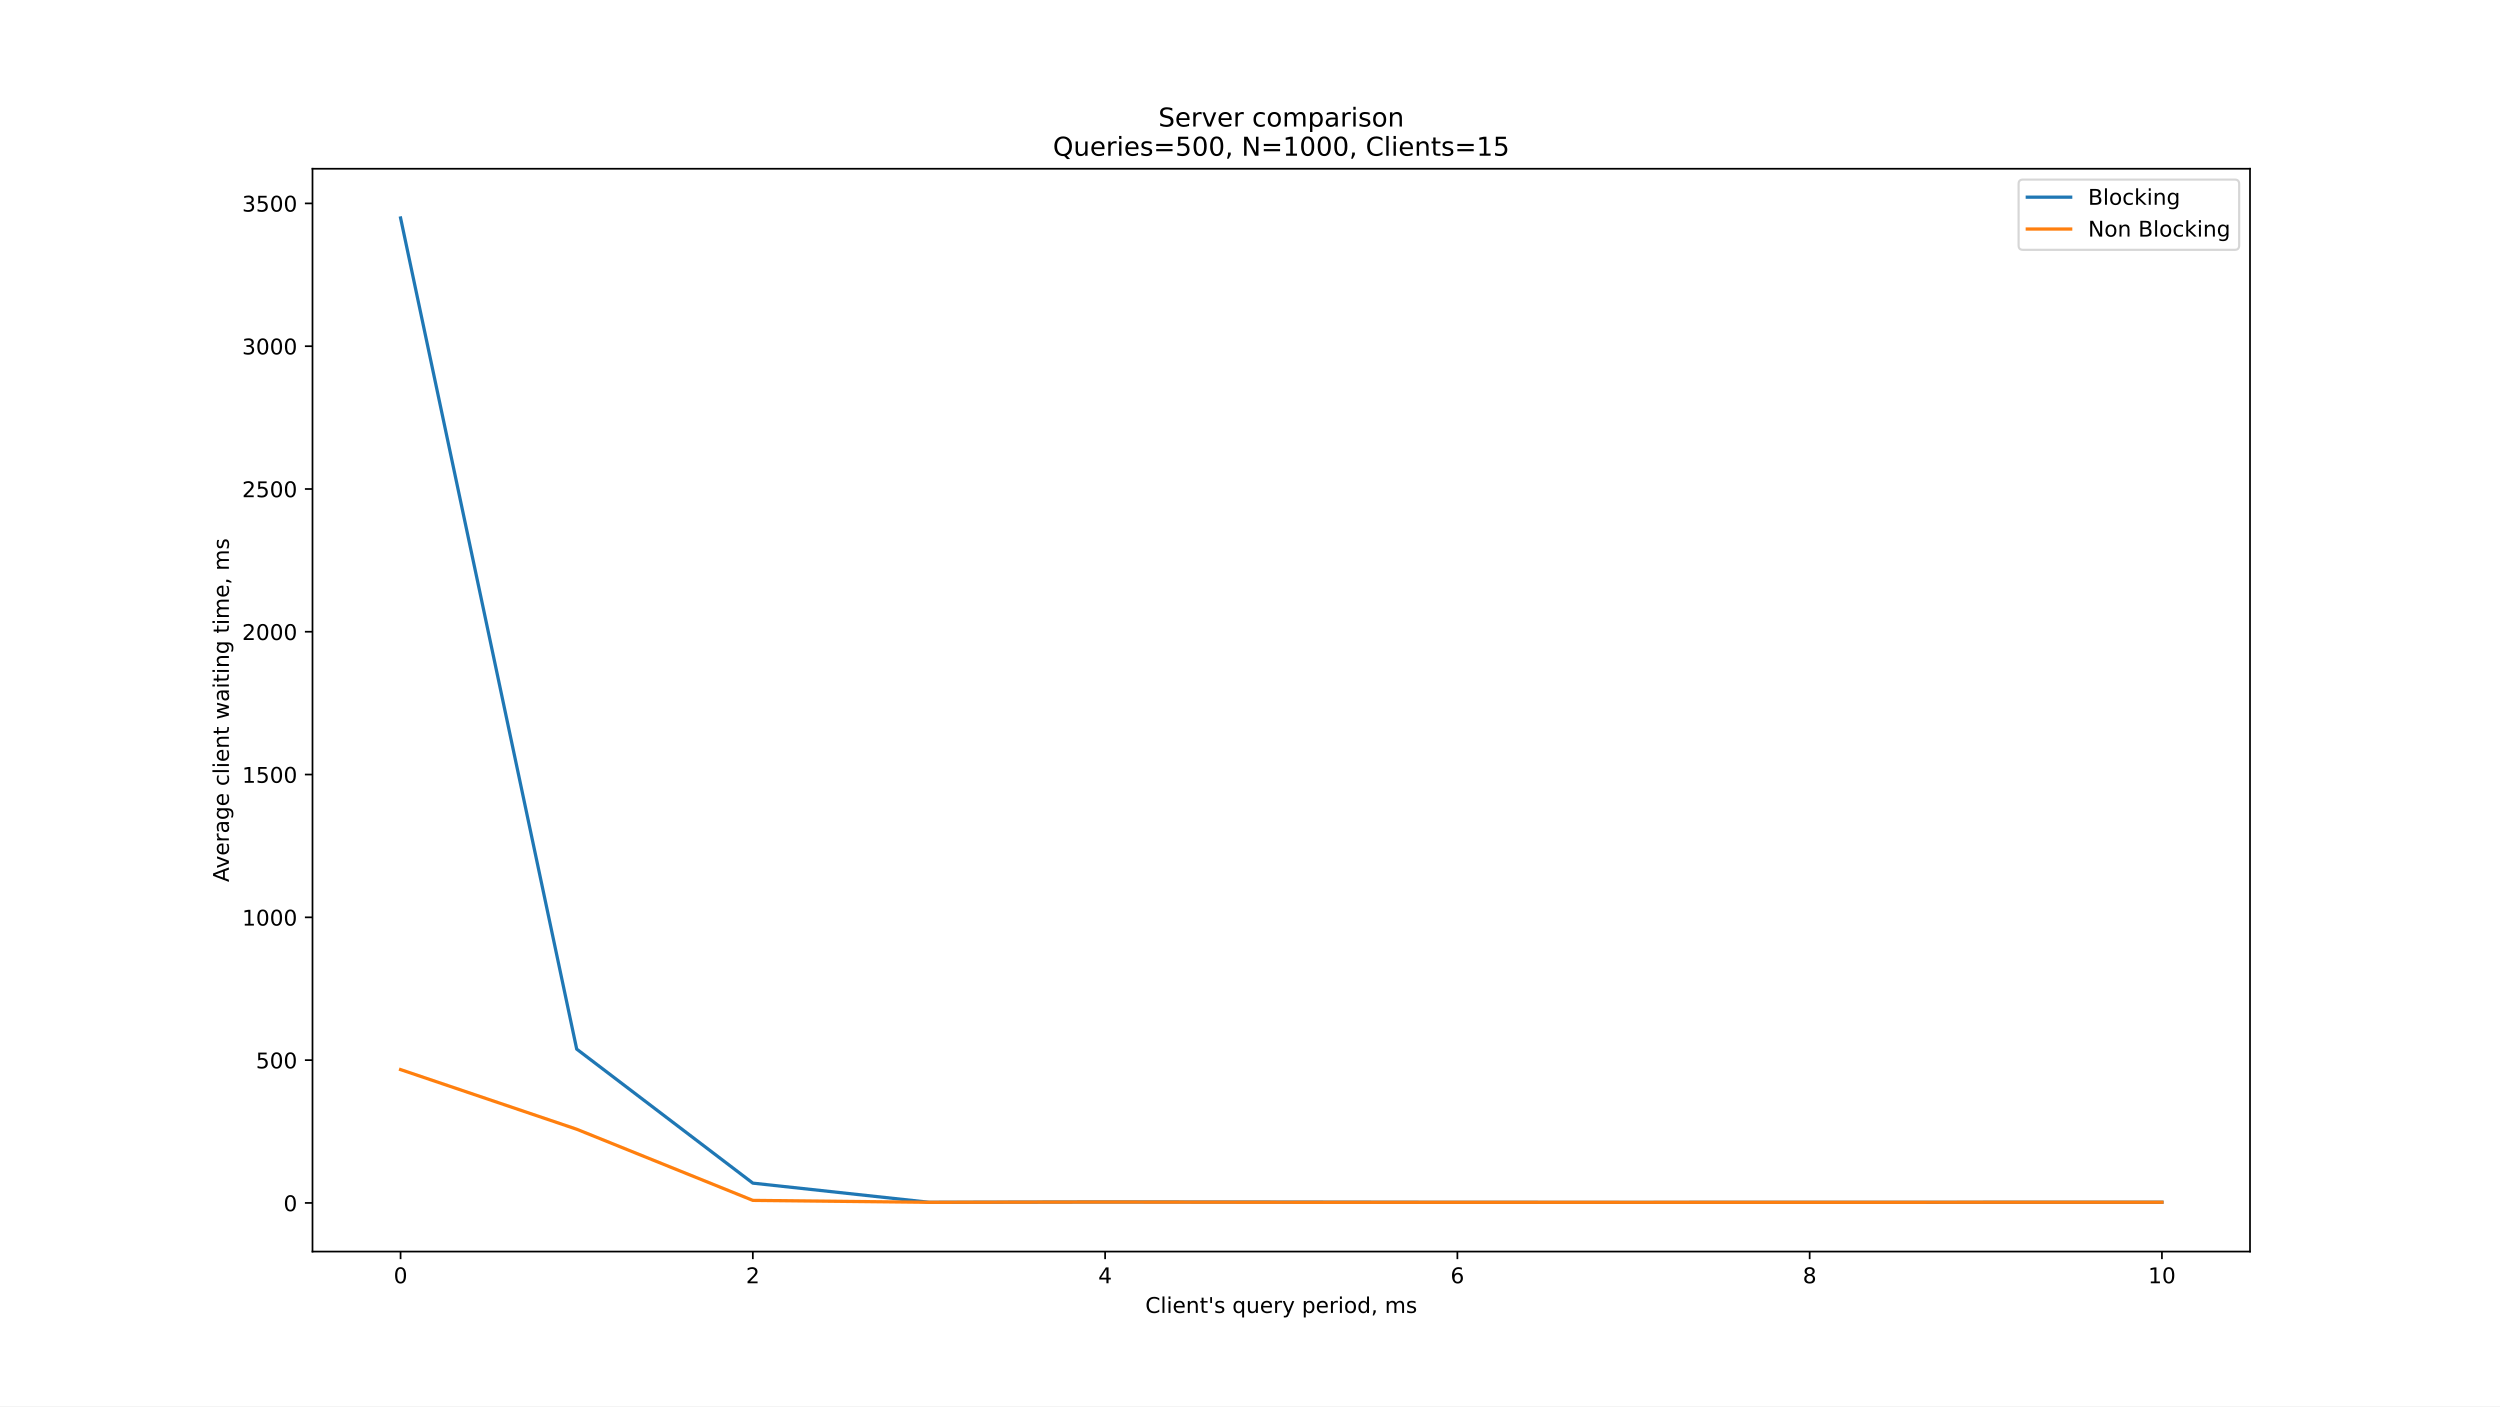
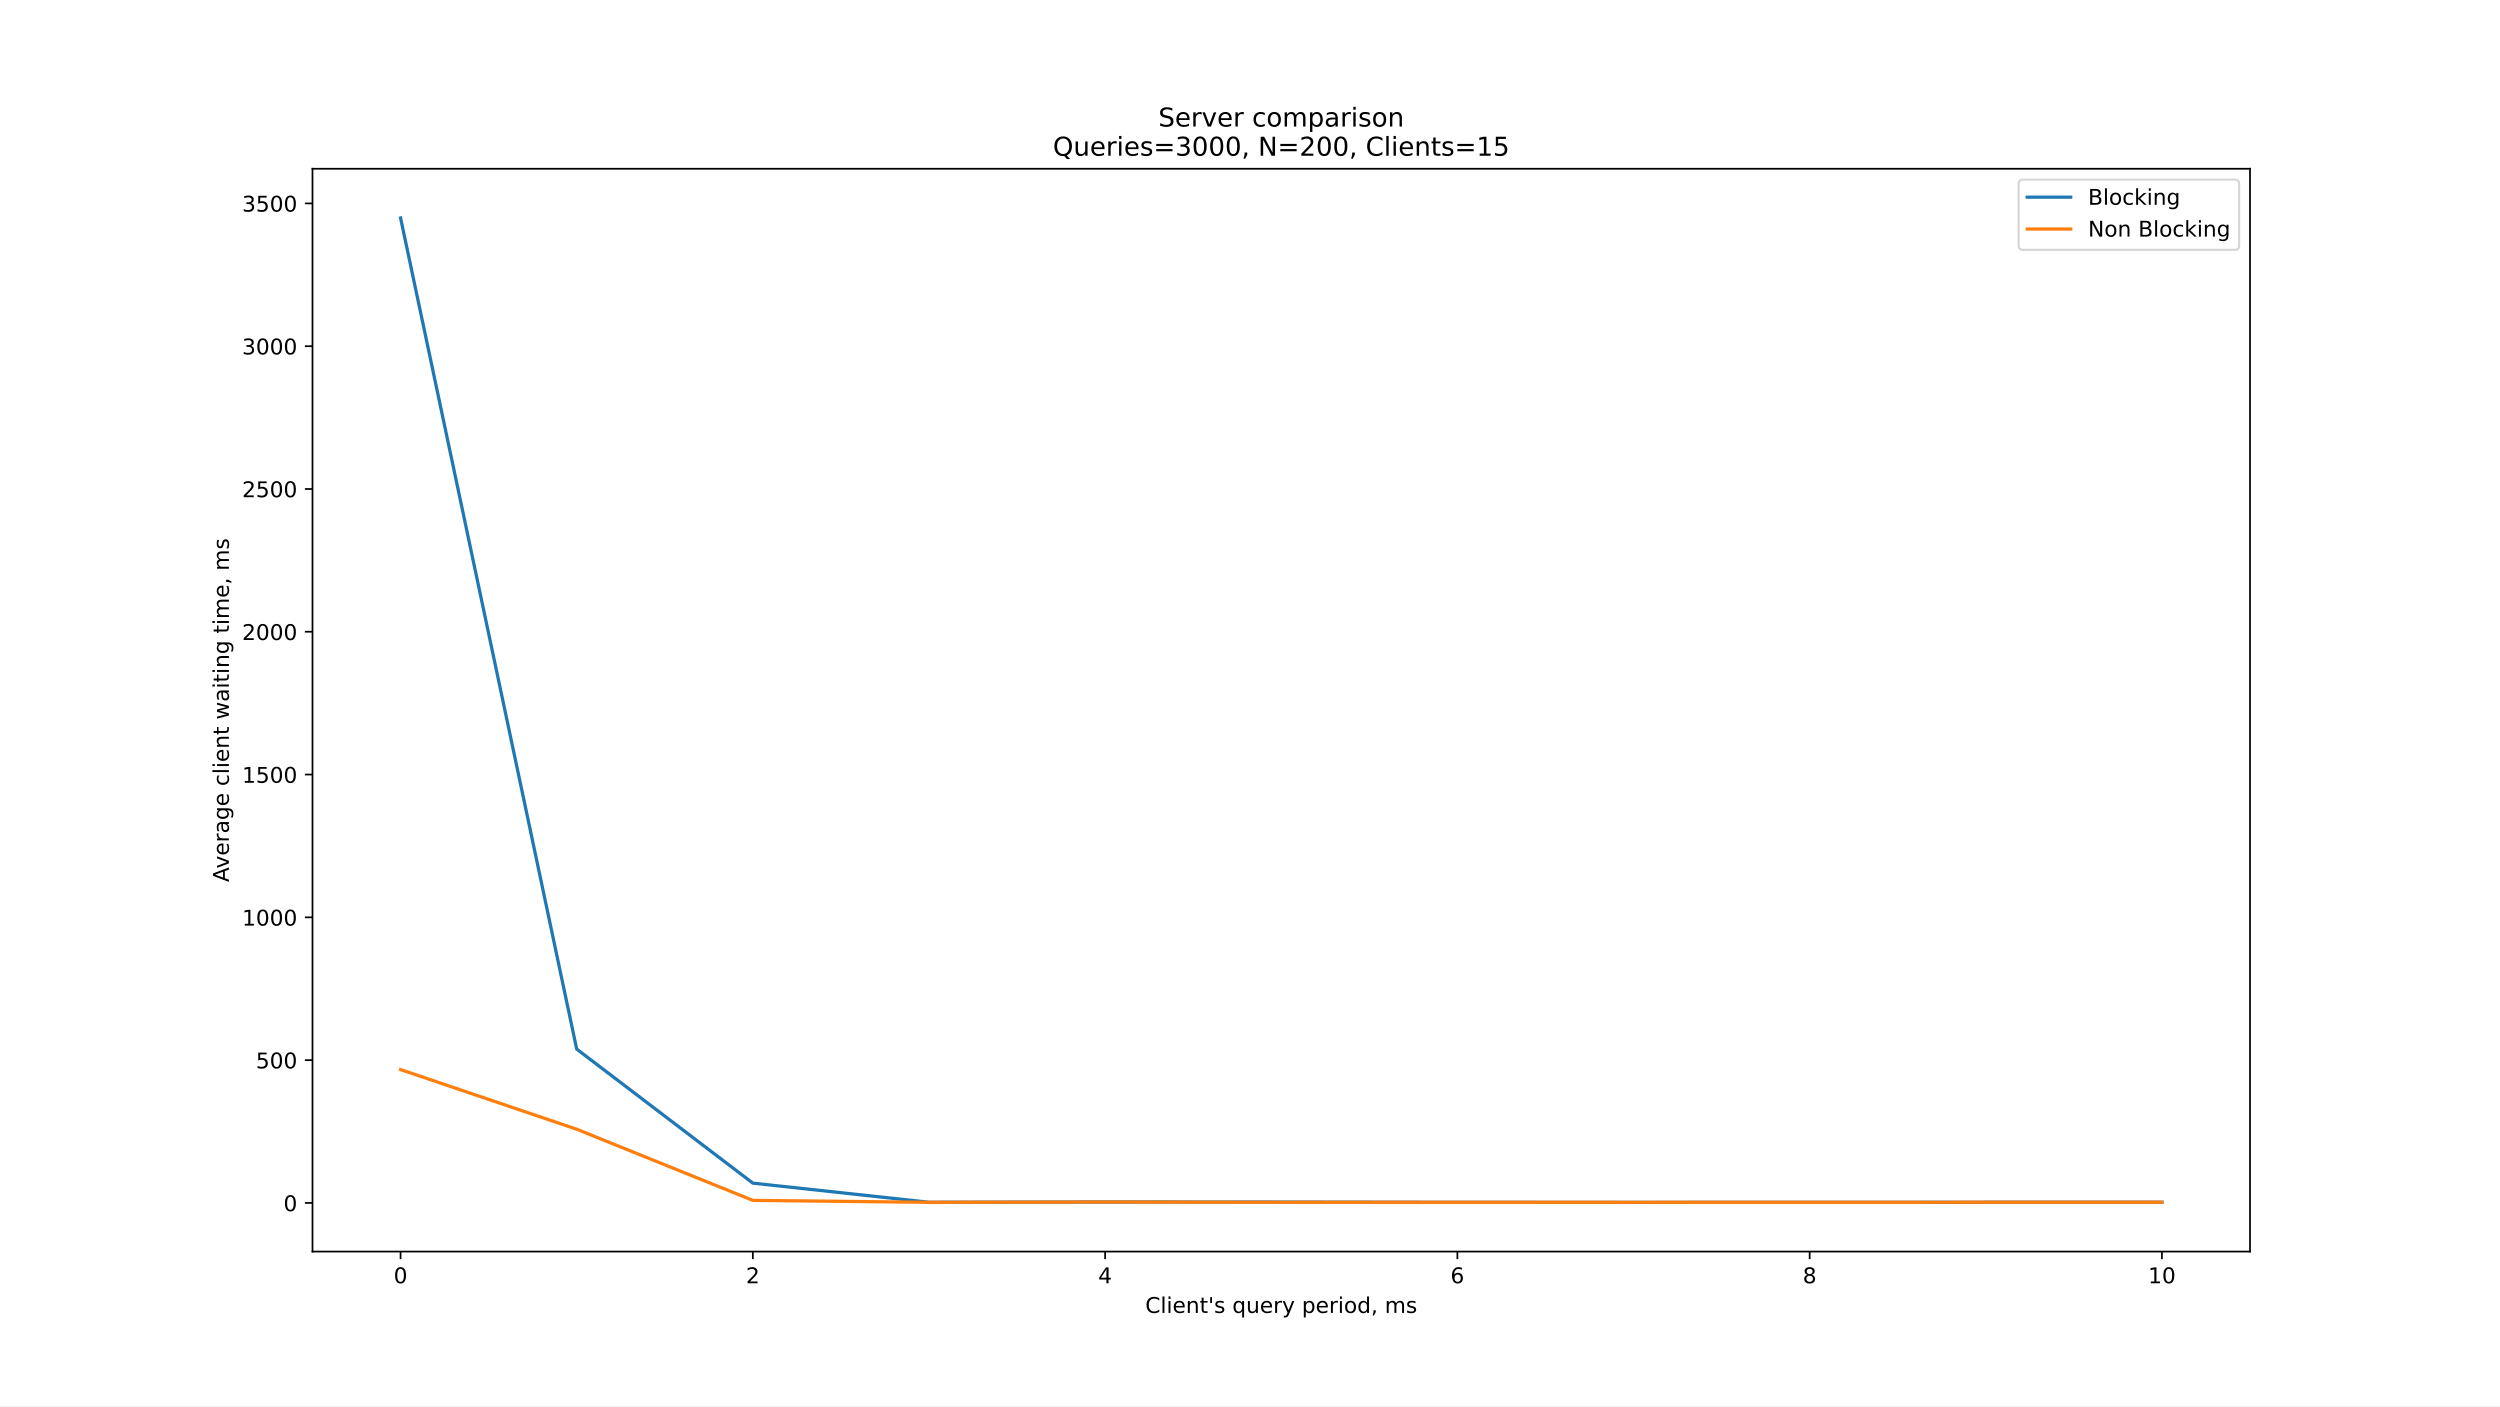
<svg xmlns="http://www.w3.org/2000/svg" xmlns:xlink="http://www.w3.org/1999/xlink" height="648pt" version="1.1" viewBox="0 0 1152 648" width="1152pt">
  <defs>
    <style type="text/css">*{stroke-linecap:butt;stroke-linejoin:round;}</style>
  </defs>
  <g id="figure_1">
    <g id="patch_1">
      <path d="M 0 648  L 1152 648  L 1152 0  L 0 0  z " style="fill:#ffffff;" />
    </g>
    <g id="axes_1">
      <g id="patch_2">
        <path d="M 144 576.72  L 1036.8 576.72  L 1036.8 77.76  L 144 77.76  z " style="fill:#ffffff;" />
      </g>
      <g id="matplotlib.axis_1">
        <g id="xtick_1">
          <g id="line2d_1">
            <defs>
-               <path d="M 0 0  L 0 3.5  " id="m797d126e51" style="stroke:#000000;stroke-width:0.8;" />
+               <path d="M 0 0  L 0 3.5  " id="m2fd491ddd5" style="stroke:#000000;stroke-width:0.8;" />
            </defs>
            <g>
-               <use style="stroke:#000000;stroke-width:0.8;" x="184.582" xlink:href="#m797d126e51" y="576.72" />
+               <use style="stroke:#000000;stroke-width:0.8;" x="184.582" xlink:href="#m2fd491ddd5" y="576.72" />
            </g>
          </g>
          <g id="text_1">
            <g transform="translate(181.4006 591.3184)scale(0.1 -0.1)">
              <defs>
                <path d="M 2034 4250  Q 1547 4250 1301 3770  Q 1056 3291 1056 2328  Q 1056 1369 1301 889  Q 1547 409 2034 409  Q 2525 409 2770 889  Q 3016 1369 3016 2328  Q 3016 3291 2770 3770  Q 2525 4250 2034 4250  z M 2034 4750  Q 2819 4750 3233 4129  Q 3647 3509 3647 2328  Q 3647 1150 3233 529  Q 2819 -91 2034 -91  Q 1250 -91 836 529  Q 422 1150 422 2328  Q 422 3509 836 4129  Q 1250 4750 2034 4750  z " id="DejaVuSans-30" transform="scale(0.015625)" />
              </defs>
              <use xlink:href="#DejaVuSans-30" />
            </g>
          </g>
        </g>
        <g id="xtick_2">
          <g id="line2d_2">
            <g>
-               <use style="stroke:#000000;stroke-width:0.8;" x="346.909" xlink:href="#m797d126e51" y="576.72" />
+               <use style="stroke:#000000;stroke-width:0.8;" x="346.909" xlink:href="#m2fd491ddd5" y="576.72" />
            </g>
          </g>
          <g id="text_2">
            <g transform="translate(343.7278 591.3184)scale(0.1 -0.1)">
              <defs>
                <path d="M 1228 531  L 3431 531  L 3431 0  L 469 0  L 469 531  Q 828 903 1448 1529  Q 2069 2156 2228 2338  Q 2531 2678 2651 2914  Q 2772 3150 2772 3378  Q 2772 3750 2511 3984  Q 2250 4219 1831 4219  Q 1534 4219 1204 4116  Q 875 4013 500 3803  L 500 4441  Q 881 4594 1212 4672  Q 1544 4750 1819 4750  Q 2544 4750 2975 4387  Q 3406 4025 3406 3419  Q 3406 3131 3298 2873  Q 3191 2616 2906 2266  Q 2828 2175 2409 1742  Q 1991 1309 1228 531  z " id="DejaVuSans-32" transform="scale(0.015625)" />
              </defs>
              <use xlink:href="#DejaVuSans-32" />
            </g>
          </g>
        </g>
        <g id="xtick_3">
          <g id="line2d_3">
            <g>
-               <use style="stroke:#000000;stroke-width:0.8;" x="509.236" xlink:href="#m797d126e51" y="576.72" />
+               <use style="stroke:#000000;stroke-width:0.8;" x="509.236" xlink:href="#m2fd491ddd5" y="576.72" />
            </g>
          </g>
          <g id="text_3">
            <g transform="translate(506.0551 591.3184)scale(0.1 -0.1)">
              <defs>
                <path d="M 2419 4116  L 825 1625  L 2419 1625  L 2419 4116  z M 2253 4666  L 3047 4666  L 3047 1625  L 3713 1625  L 3713 1100  L 3047 1100  L 3047 0  L 2419 0  L 2419 1100  L 313 1100  L 313 1709  L 2253 4666  z " id="DejaVuSans-34" transform="scale(0.015625)" />
              </defs>
              <use xlink:href="#DejaVuSans-34" />
            </g>
          </g>
        </g>
        <g id="xtick_4">
          <g id="line2d_4">
            <g>
-               <use style="stroke:#000000;stroke-width:0.8;" x="671.564" xlink:href="#m797d126e51" y="576.72" />
+               <use style="stroke:#000000;stroke-width:0.8;" x="671.564" xlink:href="#m2fd491ddd5" y="576.72" />
            </g>
          </g>
          <g id="text_4">
            <g transform="translate(668.3824 591.3184)scale(0.1 -0.1)">
              <defs>
                <path d="M 2113 2584  Q 1688 2584 1439 2293  Q 1191 2003 1191 1497  Q 1191 994 1439 701  Q 1688 409 2113 409  Q 2538 409 2786 701  Q 3034 994 3034 1497  Q 3034 2003 2786 2293  Q 2538 2584 2113 2584  z M 3366 4563  L 3366 3988  Q 3128 4100 2886 4159  Q 2644 4219 2406 4219  Q 1781 4219 1451 3797  Q 1122 3375 1075 2522  Q 1259 2794 1537 2939  Q 1816 3084 2150 3084  Q 2853 3084 3261 2657  Q 3669 2231 3669 1497  Q 3669 778 3244 343  Q 2819 -91 2113 -91  Q 1303 -91 875 529  Q 447 1150 447 2328  Q 447 3434 972 4092  Q 1497 4750 2381 4750  Q 2619 4750 2861 4703  Q 3103 4656 3366 4563  z " id="DejaVuSans-36" transform="scale(0.015625)" />
              </defs>
              <use xlink:href="#DejaVuSans-36" />
            </g>
          </g>
        </g>
        <g id="xtick_5">
          <g id="line2d_5">
            <g>
-               <use style="stroke:#000000;stroke-width:0.8;" x="833.891" xlink:href="#m797d126e51" y="576.72" />
+               <use style="stroke:#000000;stroke-width:0.8;" x="833.891" xlink:href="#m2fd491ddd5" y="576.72" />
            </g>
          </g>
          <g id="text_5">
            <g transform="translate(830.7097 591.3184)scale(0.1 -0.1)">
              <defs>
                <path d="M 2034 2216  Q 1584 2216 1326 1975  Q 1069 1734 1069 1313  Q 1069 891 1326 650  Q 1584 409 2034 409  Q 2484 409 2743 651  Q 3003 894 3003 1313  Q 3003 1734 2745 1975  Q 2488 2216 2034 2216  z M 1403 2484  Q 997 2584 770 2862  Q 544 3141 544 3541  Q 544 4100 942 4425  Q 1341 4750 2034 4750  Q 2731 4750 3128 4425  Q 3525 4100 3525 3541  Q 3525 3141 3298 2862  Q 3072 2584 2669 2484  Q 3125 2378 3379 2068  Q 3634 1759 3634 1313  Q 3634 634 3220 271  Q 2806 -91 2034 -91  Q 1263 -91 848 271  Q 434 634 434 1313  Q 434 1759 690 2068  Q 947 2378 1403 2484  z M 1172 3481  Q 1172 3119 1398 2916  Q 1625 2713 2034 2713  Q 2441 2713 2670 2916  Q 2900 3119 2900 3481  Q 2900 3844 2670 4047  Q 2441 4250 2034 4250  Q 1625 4250 1398 4047  Q 1172 3844 1172 3481  z " id="DejaVuSans-38" transform="scale(0.015625)" />
              </defs>
              <use xlink:href="#DejaVuSans-38" />
            </g>
          </g>
        </g>
        <g id="xtick_6">
          <g id="line2d_6">
            <g>
-               <use style="stroke:#000000;stroke-width:0.8;" x="996.218" xlink:href="#m797d126e51" y="576.72" />
+               <use style="stroke:#000000;stroke-width:0.8;" x="996.218" xlink:href="#m2fd491ddd5" y="576.72" />
            </g>
          </g>
          <g id="text_6">
            <g transform="translate(989.8557 591.3184)scale(0.1 -0.1)">
              <defs>
                <path d="M 794 531  L 1825 531  L 1825 4091  L 703 3866  L 703 4441  L 1819 4666  L 2450 4666  L 2450 531  L 3481 531  L 3481 0  L 794 0  L 794 531  z " id="DejaVuSans-31" transform="scale(0.015625)" />
              </defs>
              <use xlink:href="#DejaVuSans-31" />
              <use x="63.623" xlink:href="#DejaVuSans-30" />
            </g>
          </g>
        </g>
        <g id="text_7">
          <g transform="translate(527.7516 604.9966)scale(0.1 -0.1)">
            <defs>
              <path d="M 4122 4306  L 4122 3641  Q 3803 3938 3442 4084  Q 3081 4231 2675 4231  Q 1875 4231 1450 3742  Q 1025 3253 1025 2328  Q 1025 1406 1450 917  Q 1875 428 2675 428  Q 3081 428 3442 575  Q 3803 722 4122 1019  L 4122 359  Q 3791 134 3420 21  Q 3050 -91 2638 -91  Q 1578 -91 968 557  Q 359 1206 359 2328  Q 359 3453 968 4101  Q 1578 4750 2638 4750  Q 3056 4750 3426 4639  Q 3797 4528 4122 4306  z " id="DejaVuSans-43" transform="scale(0.015625)" />
              <path d="M 603 4863  L 1178 4863  L 1178 0  L 603 0  L 603 4863  z " id="DejaVuSans-6c" transform="scale(0.015625)" />
              <path d="M 603 3500  L 1178 3500  L 1178 0  L 603 0  L 603 3500  z M 603 4863  L 1178 4863  L 1178 4134  L 603 4134  L 603 4863  z " id="DejaVuSans-69" transform="scale(0.015625)" />
              <path d="M 3597 1894  L 3597 1613  L 953 1613  Q 991 1019 1311 708  Q 1631 397 2203 397  Q 2534 397 2845 478  Q 3156 559 3463 722  L 3463 178  Q 3153 47 2828 -22  Q 2503 -91 2169 -91  Q 1331 -91 842 396  Q 353 884 353 1716  Q 353 2575 817 3079  Q 1281 3584 2069 3584  Q 2775 3584 3186 3129  Q 3597 2675 3597 1894  z M 3022 2063  Q 3016 2534 2758 2815  Q 2500 3097 2075 3097  Q 1594 3097 1305 2825  Q 1016 2553 972 2059  L 3022 2063  z " id="DejaVuSans-65" transform="scale(0.015625)" />
              <path d="M 3513 2113  L 3513 0  L 2938 0  L 2938 2094  Q 2938 2591 2744 2837  Q 2550 3084 2163 3084  Q 1697 3084 1428 2787  Q 1159 2491 1159 1978  L 1159 0  L 581 0  L 581 3500  L 1159 3500  L 1159 2956  Q 1366 3272 1645 3428  Q 1925 3584 2291 3584  Q 2894 3584 3203 3211  Q 3513 2838 3513 2113  z " id="DejaVuSans-6e" transform="scale(0.015625)" />
              <path d="M 1172 4494  L 1172 3500  L 2356 3500  L 2356 3053  L 1172 3053  L 1172 1153  Q 1172 725 1289 603  Q 1406 481 1766 481  L 2356 481  L 2356 0  L 1766 0  Q 1100 0 847 248  Q 594 497 594 1153  L 594 3053  L 172 3053  L 172 3500  L 594 3500  L 594 4494  L 1172 4494  z " id="DejaVuSans-74" transform="scale(0.015625)" />
              <path d="M 1147 4666  L 1147 2931  L 616 2931  L 616 4666  L 1147 4666  z " id="DejaVuSans-27" transform="scale(0.015625)" />
              <path d="M 2834 3397  L 2834 2853  Q 2591 2978 2328 3040  Q 2066 3103 1784 3103  Q 1356 3103 1142 2972  Q 928 2841 928 2578  Q 928 2378 1081 2264  Q 1234 2150 1697 2047  L 1894 2003  Q 2506 1872 2764 1633  Q 3022 1394 3022 966  Q 3022 478 2636 193  Q 2250 -91 1575 -91  Q 1294 -91 989 -36  Q 684 19 347 128  L 347 722  Q 666 556 975 473  Q 1284 391 1588 391  Q 1994 391 2212 530  Q 2431 669 2431 922  Q 2431 1156 2273 1281  Q 2116 1406 1581 1522  L 1381 1569  Q 847 1681 609 1914  Q 372 2147 372 2553  Q 372 3047 722 3315  Q 1072 3584 1716 3584  Q 2034 3584 2315 3537  Q 2597 3491 2834 3397  z " id="DejaVuSans-73" transform="scale(0.015625)" />
              <path id="DejaVuSans-20" transform="scale(0.015625)" />
              <path d="M 947 1747  Q 947 1113 1208 752  Q 1469 391 1925 391  Q 2381 391 2643 752  Q 2906 1113 2906 1747  Q 2906 2381 2643 2742  Q 2381 3103 1925 3103  Q 1469 3103 1208 2742  Q 947 2381 947 1747  z M 2906 525  Q 2725 213 2448 61  Q 2172 -91 1784 -91  Q 1150 -91 751 415  Q 353 922 353 1747  Q 353 2572 751 3078  Q 1150 3584 1784 3584  Q 2172 3584 2448 3432  Q 2725 3281 2906 2969  L 2906 3500  L 3481 3500  L 3481 -1331  L 2906 -1331  L 2906 525  z " id="DejaVuSans-71" transform="scale(0.015625)" />
              <path d="M 544 1381  L 544 3500  L 1119 3500  L 1119 1403  Q 1119 906 1312 657  Q 1506 409 1894 409  Q 2359 409 2629 706  Q 2900 1003 2900 1516  L 2900 3500  L 3475 3500  L 3475 0  L 2900 0  L 2900 538  Q 2691 219 2414 64  Q 2138 -91 1772 -91  Q 1169 -91 856 284  Q 544 659 544 1381  z M 1991 3584  L 1991 3584  z " id="DejaVuSans-75" transform="scale(0.015625)" />
              <path d="M 2631 2963  Q 2534 3019 2420 3045  Q 2306 3072 2169 3072  Q 1681 3072 1420 2755  Q 1159 2438 1159 1844  L 1159 0  L 581 0  L 581 3500  L 1159 3500  L 1159 2956  Q 1341 3275 1631 3429  Q 1922 3584 2338 3584  Q 2397 3584 2469 3576  Q 2541 3569 2628 3553  L 2631 2963  z " id="DejaVuSans-72" transform="scale(0.015625)" />
              <path d="M 2059 -325  Q 1816 -950 1584 -1140  Q 1353 -1331 966 -1331  L 506 -1331  L 506 -850  L 844 -850  Q 1081 -850 1212 -737  Q 1344 -625 1503 -206  L 1606 56  L 191 3500  L 800 3500  L 1894 763  L 2988 3500  L 3597 3500  L 2059 -325  z " id="DejaVuSans-79" transform="scale(0.015625)" />
              <path d="M 1159 525  L 1159 -1331  L 581 -1331  L 581 3500  L 1159 3500  L 1159 2969  Q 1341 3281 1617 3432  Q 1894 3584 2278 3584  Q 2916 3584 3314 3078  Q 3713 2572 3713 1747  Q 3713 922 3314 415  Q 2916 -91 2278 -91  Q 1894 -91 1617 61  Q 1341 213 1159 525  z M 3116 1747  Q 3116 2381 2855 2742  Q 2594 3103 2138 3103  Q 1681 3103 1420 2742  Q 1159 2381 1159 1747  Q 1159 1113 1420 752  Q 1681 391 2138 391  Q 2594 391 2855 752  Q 3116 1113 3116 1747  z " id="DejaVuSans-70" transform="scale(0.015625)" />
              <path d="M 1959 3097  Q 1497 3097 1228 2736  Q 959 2375 959 1747  Q 959 1119 1226 758  Q 1494 397 1959 397  Q 2419 397 2687 759  Q 2956 1122 2956 1747  Q 2956 2369 2687 2733  Q 2419 3097 1959 3097  z M 1959 3584  Q 2709 3584 3137 3096  Q 3566 2609 3566 1747  Q 3566 888 3137 398  Q 2709 -91 1959 -91  Q 1206 -91 779 398  Q 353 888 353 1747  Q 353 2609 779 3096  Q 1206 3584 1959 3584  z " id="DejaVuSans-6f" transform="scale(0.015625)" />
              <path d="M 2906 2969  L 2906 4863  L 3481 4863  L 3481 0  L 2906 0  L 2906 525  Q 2725 213 2448 61  Q 2172 -91 1784 -91  Q 1150 -91 751 415  Q 353 922 353 1747  Q 353 2572 751 3078  Q 1150 3584 1784 3584  Q 2172 3584 2448 3432  Q 2725 3281 2906 2969  z M 947 1747  Q 947 1113 1208 752  Q 1469 391 1925 391  Q 2381 391 2643 752  Q 2906 1113 2906 1747  Q 2906 2381 2643 2742  Q 2381 3103 1925 3103  Q 1469 3103 1208 2742  Q 947 2381 947 1747  z " id="DejaVuSans-64" transform="scale(0.015625)" />
              <path d="M 750 794  L 1409 794  L 1409 256  L 897 -744  L 494 -744  L 750 256  L 750 794  z " id="DejaVuSans-2c" transform="scale(0.015625)" />
              <path d="M 3328 2828  Q 3544 3216 3844 3400  Q 4144 3584 4550 3584  Q 5097 3584 5394 3201  Q 5691 2819 5691 2113  L 5691 0  L 5113 0  L 5113 2094  Q 5113 2597 4934 2840  Q 4756 3084 4391 3084  Q 3944 3084 3684 2787  Q 3425 2491 3425 1978  L 3425 0  L 2847 0  L 2847 2094  Q 2847 2600 2669 2842  Q 2491 3084 2119 3084  Q 1678 3084 1418 2786  Q 1159 2488 1159 1978  L 1159 0  L 581 0  L 581 3500  L 1159 3500  L 1159 2956  Q 1356 3278 1631 3431  Q 1906 3584 2284 3584  Q 2666 3584 2933 3390  Q 3200 3197 3328 2828  z " id="DejaVuSans-6d" transform="scale(0.015625)" />
            </defs>
            <use xlink:href="#DejaVuSans-43" />
            <use x="69.824" xlink:href="#DejaVuSans-6c" />
            <use x="97.607" xlink:href="#DejaVuSans-69" />
            <use x="125.391" xlink:href="#DejaVuSans-65" />
            <use x="186.914" xlink:href="#DejaVuSans-6e" />
            <use x="250.293" xlink:href="#DejaVuSans-74" />
            <use x="289.502" xlink:href="#DejaVuSans-27" />
            <use x="316.992" xlink:href="#DejaVuSans-73" />
            <use x="369.092" xlink:href="#DejaVuSans-20" />
            <use x="400.879" xlink:href="#DejaVuSans-71" />
            <use x="464.355" xlink:href="#DejaVuSans-75" />
            <use x="527.734" xlink:href="#DejaVuSans-65" />
            <use x="589.258" xlink:href="#DejaVuSans-72" />
            <use x="630.371" xlink:href="#DejaVuSans-79" />
            <use x="689.551" xlink:href="#DejaVuSans-20" />
            <use x="721.338" xlink:href="#DejaVuSans-70" />
            <use x="784.814" xlink:href="#DejaVuSans-65" />
            <use x="846.338" xlink:href="#DejaVuSans-72" />
            <use x="887.451" xlink:href="#DejaVuSans-69" />
            <use x="915.234" xlink:href="#DejaVuSans-6f" />
            <use x="976.416" xlink:href="#DejaVuSans-64" />
            <use x="1039.893" xlink:href="#DejaVuSans-2c" />
            <use x="1071.68" xlink:href="#DejaVuSans-20" />
            <use x="1103.467" xlink:href="#DejaVuSans-6d" />
            <use x="1200.879" xlink:href="#DejaVuSans-73" />
          </g>
        </g>
      </g>
      <g id="matplotlib.axis_2">
        <g id="ytick_1">
          <g id="line2d_7">
            <defs>
-               <path d="M 0 0  L -3.5 0  " id="m05d3415c61" style="stroke:#000000;stroke-width:0.8;" />
+               <path d="M 0 0  L -3.5 0  " id="m85e6471eee" style="stroke:#000000;stroke-width:0.8;" />
            </defs>
            <g>
-               <use style="stroke:#000000;stroke-width:0.8;" x="144" xlink:href="#m05d3415c61" y="554.315" />
+               <use style="stroke:#000000;stroke-width:0.8;" x="144" xlink:href="#m85e6471eee" y="554.315" />
            </g>
          </g>
          <g id="text_8">
            <g transform="translate(130.6375 558.114)scale(0.1 -0.1)">
              <use xlink:href="#DejaVuSans-30" />
            </g>
          </g>
        </g>
        <g id="ytick_2">
          <g id="line2d_8">
            <g>
-               <use style="stroke:#000000;stroke-width:0.8;" x="144" xlink:href="#m05d3415c61" y="488.515" />
+               <use style="stroke:#000000;stroke-width:0.8;" x="144" xlink:href="#m85e6471eee" y="488.515" />
            </g>
          </g>
          <g id="text_9">
            <g transform="translate(117.9125 492.3143)scale(0.1 -0.1)">
              <defs>
                <path d="M 691 4666  L 3169 4666  L 3169 4134  L 1269 4134  L 1269 2991  Q 1406 3038 1543 3061  Q 1681 3084 1819 3084  Q 2600 3084 3056 2656  Q 3513 2228 3513 1497  Q 3513 744 3044 326  Q 2575 -91 1722 -91  Q 1428 -91 1123 -41  Q 819 9 494 109  L 494 744  Q 775 591 1075 516  Q 1375 441 1709 441  Q 2250 441 2565 725  Q 2881 1009 2881 1497  Q 2881 1984 2565 2268  Q 2250 2553 1709 2553  Q 1456 2553 1204 2497  Q 953 2441 691 2322  L 691 4666  z " id="DejaVuSans-35" transform="scale(0.015625)" />
              </defs>
              <use xlink:href="#DejaVuSans-35" />
              <use x="63.623" xlink:href="#DejaVuSans-30" />
              <use x="127.246" xlink:href="#DejaVuSans-30" />
            </g>
          </g>
        </g>
        <g id="ytick_3">
          <g id="line2d_9">
            <g>
-               <use style="stroke:#000000;stroke-width:0.8;" x="144" xlink:href="#m05d3415c61" y="422.715" />
+               <use style="stroke:#000000;stroke-width:0.8;" x="144" xlink:href="#m85e6471eee" y="422.715" />
            </g>
          </g>
          <g id="text_10">
            <g transform="translate(111.55 426.5146)scale(0.1 -0.1)">
              <use xlink:href="#DejaVuSans-31" />
              <use x="63.623" xlink:href="#DejaVuSans-30" />
              <use x="127.246" xlink:href="#DejaVuSans-30" />
              <use x="190.869" xlink:href="#DejaVuSans-30" />
            </g>
          </g>
        </g>
        <g id="ytick_4">
          <g id="line2d_10">
            <g>
-               <use style="stroke:#000000;stroke-width:0.8;" x="144" xlink:href="#m05d3415c61" y="356.916" />
+               <use style="stroke:#000000;stroke-width:0.8;" x="144" xlink:href="#m85e6471eee" y="356.916" />
            </g>
          </g>
          <g id="text_11">
            <g transform="translate(111.55 360.7149)scale(0.1 -0.1)">
              <use xlink:href="#DejaVuSans-31" />
              <use x="63.623" xlink:href="#DejaVuSans-35" />
              <use x="127.246" xlink:href="#DejaVuSans-30" />
              <use x="190.869" xlink:href="#DejaVuSans-30" />
            </g>
          </g>
        </g>
        <g id="ytick_5">
          <g id="line2d_11">
            <g>
-               <use style="stroke:#000000;stroke-width:0.8;" x="144" xlink:href="#m05d3415c61" y="291.116" />
+               <use style="stroke:#000000;stroke-width:0.8;" x="144" xlink:href="#m85e6471eee" y="291.116" />
            </g>
          </g>
          <g id="text_12">
            <g transform="translate(111.55 294.9152)scale(0.1 -0.1)">
              <use xlink:href="#DejaVuSans-32" />
              <use x="63.623" xlink:href="#DejaVuSans-30" />
              <use x="127.246" xlink:href="#DejaVuSans-30" />
              <use x="190.869" xlink:href="#DejaVuSans-30" />
            </g>
          </g>
        </g>
        <g id="ytick_6">
          <g id="line2d_12">
            <g>
-               <use style="stroke:#000000;stroke-width:0.8;" x="144" xlink:href="#m05d3415c61" y="225.316" />
+               <use style="stroke:#000000;stroke-width:0.8;" x="144" xlink:href="#m85e6471eee" y="225.316" />
            </g>
          </g>
          <g id="text_13">
            <g transform="translate(111.55 229.1155)scale(0.1 -0.1)">
              <use xlink:href="#DejaVuSans-32" />
              <use x="63.623" xlink:href="#DejaVuSans-35" />
              <use x="127.246" xlink:href="#DejaVuSans-30" />
              <use x="190.869" xlink:href="#DejaVuSans-30" />
            </g>
          </g>
        </g>
        <g id="ytick_7">
          <g id="line2d_13">
            <g>
-               <use style="stroke:#000000;stroke-width:0.8;" x="144" xlink:href="#m05d3415c61" y="159.517" />
+               <use style="stroke:#000000;stroke-width:0.8;" x="144" xlink:href="#m85e6471eee" y="159.517" />
            </g>
          </g>
          <g id="text_14">
            <g transform="translate(111.55 163.3158)scale(0.1 -0.1)">
              <defs>
                <path d="M 2597 2516  Q 3050 2419 3304 2112  Q 3559 1806 3559 1356  Q 3559 666 3084 287  Q 2609 -91 1734 -91  Q 1441 -91 1130 -33  Q 819 25 488 141  L 488 750  Q 750 597 1062 519  Q 1375 441 1716 441  Q 2309 441 2620 675  Q 2931 909 2931 1356  Q 2931 1769 2642 2001  Q 2353 2234 1838 2234  L 1294 2234  L 1294 2753  L 1863 2753  Q 2328 2753 2575 2939  Q 2822 3125 2822 3475  Q 2822 3834 2567 4026  Q 2313 4219 1838 4219  Q 1578 4219 1281 4162  Q 984 4106 628 3988  L 628 4550  Q 988 4650 1302 4700  Q 1616 4750 1894 4750  Q 2613 4750 3031 4423  Q 3450 4097 3450 3541  Q 3450 3153 3228 2886  Q 3006 2619 2597 2516  z " id="DejaVuSans-33" transform="scale(0.015625)" />
              </defs>
              <use xlink:href="#DejaVuSans-33" />
              <use x="63.623" xlink:href="#DejaVuSans-30" />
              <use x="127.246" xlink:href="#DejaVuSans-30" />
              <use x="190.869" xlink:href="#DejaVuSans-30" />
            </g>
          </g>
        </g>
        <g id="ytick_8">
          <g id="line2d_14">
            <g>
-               <use style="stroke:#000000;stroke-width:0.8;" x="144" xlink:href="#m05d3415c61" y="93.717" />
+               <use style="stroke:#000000;stroke-width:0.8;" x="144" xlink:href="#m85e6471eee" y="93.717" />
            </g>
          </g>
          <g id="text_15">
            <g transform="translate(111.55 97.51607)scale(0.1 -0.1)">
              <use xlink:href="#DejaVuSans-33" />
              <use x="63.623" xlink:href="#DejaVuSans-35" />
              <use x="127.246" xlink:href="#DejaVuSans-30" />
              <use x="190.869" xlink:href="#DejaVuSans-30" />
            </g>
          </g>
        </g>
        <g id="text_16">
          <g transform="translate(105.4703 406.4564)rotate(-90)scale(0.1 -0.1)">
            <defs>
              <path d="M 2188 4044  L 1331 1722  L 3047 1722  L 2188 4044  z M 1831 4666  L 2547 4666  L 4325 0  L 3669 0  L 3244 1197  L 1141 1197  L 716 0  L 50 0  L 1831 4666  z " id="DejaVuSans-41" transform="scale(0.015625)" />
              <path d="M 191 3500  L 800 3500  L 1894 563  L 2988 3500  L 3597 3500  L 2284 0  L 1503 0  L 191 3500  z " id="DejaVuSans-76" transform="scale(0.015625)" />
              <path d="M 2194 1759  Q 1497 1759 1228 1600  Q 959 1441 959 1056  Q 959 750 1161 570  Q 1363 391 1709 391  Q 2188 391 2477 730  Q 2766 1069 2766 1631  L 2766 1759  L 2194 1759  z M 3341 1997  L 3341 0  L 2766 0  L 2766 531  Q 2569 213 2275 61  Q 1981 -91 1556 -91  Q 1019 -91 701 211  Q 384 513 384 1019  Q 384 1609 779 1909  Q 1175 2209 1959 2209  L 2766 2209  L 2766 2266  Q 2766 2663 2505 2880  Q 2244 3097 1772 3097  Q 1472 3097 1187 3025  Q 903 2953 641 2809  L 641 3341  Q 956 3463 1253 3523  Q 1550 3584 1831 3584  Q 2591 3584 2966 3190  Q 3341 2797 3341 1997  z " id="DejaVuSans-61" transform="scale(0.015625)" />
              <path d="M 2906 1791  Q 2906 2416 2648 2759  Q 2391 3103 1925 3103  Q 1463 3103 1205 2759  Q 947 2416 947 1791  Q 947 1169 1205 825  Q 1463 481 1925 481  Q 2391 481 2648 825  Q 2906 1169 2906 1791  z M 3481 434  Q 3481 -459 3084 -895  Q 2688 -1331 1869 -1331  Q 1566 -1331 1297 -1286  Q 1028 -1241 775 -1147  L 775 -588  Q 1028 -725 1275 -790  Q 1522 -856 1778 -856  Q 2344 -856 2625 -561  Q 2906 -266 2906 331  L 2906 616  Q 2728 306 2450 153  Q 2172 0 1784 0  Q 1141 0 747 490  Q 353 981 353 1791  Q 353 2603 747 3093  Q 1141 3584 1784 3584  Q 2172 3584 2450 3431  Q 2728 3278 2906 2969  L 2906 3500  L 3481 3500  L 3481 434  z " id="DejaVuSans-67" transform="scale(0.015625)" />
              <path d="M 3122 3366  L 3122 2828  Q 2878 2963 2633 3030  Q 2388 3097 2138 3097  Q 1578 3097 1268 2742  Q 959 2388 959 1747  Q 959 1106 1268 751  Q 1578 397 2138 397  Q 2388 397 2633 464  Q 2878 531 3122 666  L 3122 134  Q 2881 22 2623 -34  Q 2366 -91 2075 -91  Q 1284 -91 818 406  Q 353 903 353 1747  Q 353 2603 823 3093  Q 1294 3584 2113 3584  Q 2378 3584 2631 3529  Q 2884 3475 3122 3366  z " id="DejaVuSans-63" transform="scale(0.015625)" />
              <path d="M 269 3500  L 844 3500  L 1563 769  L 2278 3500  L 2956 3500  L 3675 769  L 4391 3500  L 4966 3500  L 4050 0  L 3372 0  L 2619 2869  L 1863 0  L 1184 0  L 269 3500  z " id="DejaVuSans-77" transform="scale(0.015625)" />
            </defs>
            <use xlink:href="#DejaVuSans-41" />
            <use x="62.533" xlink:href="#DejaVuSans-76" />
            <use x="121.713" xlink:href="#DejaVuSans-65" />
            <use x="183.236" xlink:href="#DejaVuSans-72" />
            <use x="224.35" xlink:href="#DejaVuSans-61" />
            <use x="285.629" xlink:href="#DejaVuSans-67" />
            <use x="349.105" xlink:href="#DejaVuSans-65" />
            <use x="410.629" xlink:href="#DejaVuSans-20" />
            <use x="442.416" xlink:href="#DejaVuSans-63" />
            <use x="497.396" xlink:href="#DejaVuSans-6c" />
            <use x="525.18" xlink:href="#DejaVuSans-69" />
            <use x="552.963" xlink:href="#DejaVuSans-65" />
            <use x="614.486" xlink:href="#DejaVuSans-6e" />
            <use x="677.865" xlink:href="#DejaVuSans-74" />
            <use x="717.074" xlink:href="#DejaVuSans-20" />
            <use x="748.861" xlink:href="#DejaVuSans-77" />
            <use x="830.648" xlink:href="#DejaVuSans-61" />
            <use x="891.928" xlink:href="#DejaVuSans-69" />
            <use x="919.711" xlink:href="#DejaVuSans-74" />
            <use x="958.92" xlink:href="#DejaVuSans-69" />
            <use x="986.703" xlink:href="#DejaVuSans-6e" />
            <use x="1050.082" xlink:href="#DejaVuSans-67" />
            <use x="1113.559" xlink:href="#DejaVuSans-20" />
            <use x="1145.346" xlink:href="#DejaVuSans-74" />
            <use x="1184.555" xlink:href="#DejaVuSans-69" />
            <use x="1212.338" xlink:href="#DejaVuSans-6d" />
            <use x="1309.75" xlink:href="#DejaVuSans-65" />
            <use x="1371.273" xlink:href="#DejaVuSans-2c" />
            <use x="1403.061" xlink:href="#DejaVuSans-20" />
            <use x="1434.848" xlink:href="#DejaVuSans-6d" />
            <use x="1532.26" xlink:href="#DejaVuSans-73" />
          </g>
        </g>
      </g>
      <g id="line2d_15">
-         <path clip-path="url(#p12c5cae166)" d="M 184.582 100.44  L 265.745 483.429  L 346.909 545.19  L 428.073 554.011  L 509.236 553.855  L 590.4 553.914  L 671.564 554.028  L 752.727 554.04  L 833.891 554.018  L 915.055 554.002  L 996.218 554.002  " style="fill:none;stroke:#1f77b4;stroke-linecap:square;stroke-width:1.5;" />
+         <path clip-path="url(#p9ab4fd257e)" d="M 184.582 100.44  L 265.745 483.429  L 346.909 545.19  L 428.073 554.011  L 509.236 553.855  L 590.4 553.914  L 671.564 554.028  L 752.727 554.04  L 833.891 554.018  L 915.055 554.002  L 996.218 554.002  " style="fill:none;stroke:#1f77b4;stroke-linecap:square;stroke-width:1.5;" />
      </g>
      <g id="line2d_16">
-         <path clip-path="url(#p12c5cae166)" d="M 184.582 492.867  L 265.745 520.351  L 346.909 553.136  L 428.073 554.023  L 509.236 553.888  L 590.4 554.005  L 671.564 554.017  L 752.727 554.034  L 833.891 554.022  L 915.055 553.999  L 996.218 553.993  " style="fill:none;stroke:#ff7f0e;stroke-linecap:square;stroke-width:1.5;" />
+         <path clip-path="url(#p9ab4fd257e)" d="M 184.582 492.867  L 265.745 520.351  L 346.909 553.136  L 428.073 554.023  L 509.236 553.888  L 590.4 554.005  L 671.564 554.017  L 752.727 554.034  L 833.891 554.022  L 915.055 553.999  L 996.218 553.993  " style="fill:none;stroke:#ff7f0e;stroke-linecap:square;stroke-width:1.5;" />
      </g>
      <g id="patch_3">
        <path d="M 144 576.72  L 144 77.76  " style="fill:none;stroke:#000000;stroke-linecap:square;stroke-linejoin:miter;stroke-width:0.8;" />
      </g>
      <g id="patch_4">
        <path d="M 1036.8 576.72  L 1036.8 77.76  " style="fill:none;stroke:#000000;stroke-linecap:square;stroke-linejoin:miter;stroke-width:0.8;" />
      </g>
      <g id="patch_5">
        <path d="M 144 576.72  L 1036.8 576.72  " style="fill:none;stroke:#000000;stroke-linecap:square;stroke-linejoin:miter;stroke-width:0.8;" />
      </g>
      <g id="patch_6">
        <path d="M 144 77.76  L 1036.8 77.76  " style="fill:none;stroke:#000000;stroke-linecap:square;stroke-linejoin:miter;stroke-width:0.8;" />
      </g>
      <g id="text_17">
        <g transform="translate(533.7825 58.32263)scale(0.12 -0.12)">
          <defs>
            <path d="M 3425 4513  L 3425 3897  Q 3066 4069 2747 4153  Q 2428 4238 2131 4238  Q 1616 4238 1336 4038  Q 1056 3838 1056 3469  Q 1056 3159 1242 3001  Q 1428 2844 1947 2747  L 2328 2669  Q 3034 2534 3370 2195  Q 3706 1856 3706 1288  Q 3706 609 3251 259  Q 2797 -91 1919 -91  Q 1588 -91 1214 -16  Q 841 59 441 206  L 441 856  Q 825 641 1194 531  Q 1563 422 1919 422  Q 2459 422 2753 634  Q 3047 847 3047 1241  Q 3047 1584 2836 1778  Q 2625 1972 2144 2069  L 1759 2144  Q 1053 2284 737 2584  Q 422 2884 422 3419  Q 422 4038 858 4394  Q 1294 4750 2059 4750  Q 2388 4750 2728 4690  Q 3069 4631 3425 4513  z " id="DejaVuSans-53" transform="scale(0.015625)" />
          </defs>
          <use xlink:href="#DejaVuSans-53" />
          <use x="63.477" xlink:href="#DejaVuSans-65" />
          <use x="125" xlink:href="#DejaVuSans-72" />
          <use x="166.113" xlink:href="#DejaVuSans-76" />
          <use x="225.293" xlink:href="#DejaVuSans-65" />
          <use x="286.816" xlink:href="#DejaVuSans-72" />
          <use x="327.93" xlink:href="#DejaVuSans-20" />
          <use x="359.717" xlink:href="#DejaVuSans-63" />
          <use x="414.697" xlink:href="#DejaVuSans-6f" />
          <use x="475.879" xlink:href="#DejaVuSans-6d" />
          <use x="573.291" xlink:href="#DejaVuSans-70" />
          <use x="636.768" xlink:href="#DejaVuSans-61" />
          <use x="698.047" xlink:href="#DejaVuSans-72" />
          <use x="739.16" xlink:href="#DejaVuSans-69" />
          <use x="766.943" xlink:href="#DejaVuSans-73" />
          <use x="819.043" xlink:href="#DejaVuSans-6f" />
          <use x="880.225" xlink:href="#DejaVuSans-6e" />
        </g>
        <g transform="translate(485.1787 71.76)scale(0.12 -0.12)">
          <defs>
            <path d="M 2522 4238  Q 1834 4238 1429 3725  Q 1025 3213 1025 2328  Q 1025 1447 1429 934  Q 1834 422 2522 422  Q 3209 422 3611 934  Q 4013 1447 4013 2328  Q 4013 3213 3611 3725  Q 3209 4238 2522 4238  z M 3406 84  L 4238 -825  L 3475 -825  L 2784 -78  Q 2681 -84 2626 -87  Q 2572 -91 2522 -91  Q 1538 -91 948 567  Q 359 1225 359 2328  Q 359 3434 948 4092  Q 1538 4750 2522 4750  Q 3503 4750 4090 4092  Q 4678 3434 4678 2328  Q 4678 1516 4351 937  Q 4025 359 3406 84  z " id="DejaVuSans-51" transform="scale(0.015625)" />
            <path d="M 678 2906  L 4684 2906  L 4684 2381  L 678 2381  L 678 2906  z M 678 1631  L 4684 1631  L 4684 1100  L 678 1100  L 678 1631  z " id="DejaVuSans-3d" transform="scale(0.015625)" />
            <path d="M 628 4666  L 1478 4666  L 3547 763  L 3547 4666  L 4159 4666  L 4159 0  L 3309 0  L 1241 3903  L 1241 0  L 628 0  L 628 4666  z " id="DejaVuSans-4e" transform="scale(0.015625)" />
          </defs>
          <use xlink:href="#DejaVuSans-51" />
          <use x="78.711" xlink:href="#DejaVuSans-75" />
          <use x="142.09" xlink:href="#DejaVuSans-65" />
          <use x="203.613" xlink:href="#DejaVuSans-72" />
          <use x="244.727" xlink:href="#DejaVuSans-69" />
          <use x="272.51" xlink:href="#DejaVuSans-65" />
          <use x="334.033" xlink:href="#DejaVuSans-73" />
          <use x="386.133" xlink:href="#DejaVuSans-3d" />
-           <use x="469.922" xlink:href="#DejaVuSans-35" />
+           <use x="469.922" xlink:href="#DejaVuSans-33" />
          <use x="533.545" xlink:href="#DejaVuSans-30" />
          <use x="597.168" xlink:href="#DejaVuSans-30" />
-           <use x="660.791" xlink:href="#DejaVuSans-2c" />
-           <use x="692.578" xlink:href="#DejaVuSans-20" />
-           <use x="724.365" xlink:href="#DejaVuSans-4e" />
-           <use x="799.17" xlink:href="#DejaVuSans-3d" />
-           <use x="882.959" xlink:href="#DejaVuSans-31" />
-           <use x="946.582" xlink:href="#DejaVuSans-30" />
+           <use x="660.791" xlink:href="#DejaVuSans-30" />
+           <use x="724.414" xlink:href="#DejaVuSans-2c" />
+           <use x="756.201" xlink:href="#DejaVuSans-20" />
+           <use x="787.988" xlink:href="#DejaVuSans-4e" />
+           <use x="862.793" xlink:href="#DejaVuSans-3d" />
+           <use x="946.582" xlink:href="#DejaVuSans-32" />
          <use x="1010.205" xlink:href="#DejaVuSans-30" />
          <use x="1073.828" xlink:href="#DejaVuSans-30" />
          <use x="1137.451" xlink:href="#DejaVuSans-2c" />
          <use x="1169.238" xlink:href="#DejaVuSans-20" />
          <use x="1201.025" xlink:href="#DejaVuSans-43" />
          <use x="1270.85" xlink:href="#DejaVuSans-6c" />
          <use x="1298.633" xlink:href="#DejaVuSans-69" />
          <use x="1326.416" xlink:href="#DejaVuSans-65" />
          <use x="1387.939" xlink:href="#DejaVuSans-6e" />
          <use x="1451.318" xlink:href="#DejaVuSans-74" />
          <use x="1490.527" xlink:href="#DejaVuSans-73" />
          <use x="1542.627" xlink:href="#DejaVuSans-3d" />
          <use x="1626.416" xlink:href="#DejaVuSans-31" />
          <use x="1690.039" xlink:href="#DejaVuSans-35" />
        </g>
      </g>
      <g id="legend_1">
        <g id="patch_7">
          <path d="M 932.173 115.116  L 1029.8 115.116  Q 1031.8 115.116 1031.8 113.116  L 1031.8 84.76  Q 1031.8 82.76 1029.8 82.76  L 932.173 82.76  Q 930.173 82.76 930.173 84.76  L 930.173 113.116  Q 930.173 115.116 932.173 115.116  z " style="fill:#ffffff;opacity:0.8;stroke:#cccccc;stroke-linejoin:miter;" />
        </g>
        <g id="line2d_17">
          <path d="M 934.173 90.858  L 954.173 90.858  " style="fill:none;stroke:#1f77b4;stroke-linecap:square;stroke-width:1.5;" />
        </g>
        <g id="line2d_18" />
        <g id="text_18">
          <g transform="translate(962.1734 94.35844)scale(0.1 -0.1)">
            <defs>
              <path d="M 1259 2228  L 1259 519  L 2272 519  Q 2781 519 3026 730  Q 3272 941 3272 1375  Q 3272 1813 3026 2020  Q 2781 2228 2272 2228  L 1259 2228  z M 1259 4147  L 1259 2741  L 2194 2741  Q 2656 2741 2882 2914  Q 3109 3088 3109 3444  Q 3109 3797 2882 3972  Q 2656 4147 2194 4147  L 1259 4147  z M 628 4666  L 2241 4666  Q 2963 4666 3353 4366  Q 3744 4066 3744 3513  Q 3744 3084 3544 2831  Q 3344 2578 2956 2516  Q 3422 2416 3680 2098  Q 3938 1781 3938 1306  Q 3938 681 3513 340  Q 3088 0 2303 0  L 628 0  L 628 4666  z " id="DejaVuSans-42" transform="scale(0.015625)" />
              <path d="M 581 4863  L 1159 4863  L 1159 1991  L 2875 3500  L 3609 3500  L 1753 1863  L 3688 0  L 2938 0  L 1159 1709  L 1159 0  L 581 0  L 581 4863  z " id="DejaVuSans-6b" transform="scale(0.015625)" />
            </defs>
            <use xlink:href="#DejaVuSans-42" />
            <use x="68.604" xlink:href="#DejaVuSans-6c" />
            <use x="96.387" xlink:href="#DejaVuSans-6f" />
            <use x="157.568" xlink:href="#DejaVuSans-63" />
            <use x="212.549" xlink:href="#DejaVuSans-6b" />
            <use x="270.459" xlink:href="#DejaVuSans-69" />
            <use x="298.242" xlink:href="#DejaVuSans-6e" />
            <use x="361.621" xlink:href="#DejaVuSans-67" />
          </g>
        </g>
        <g id="line2d_19">
          <path d="M 934.173 105.537  L 954.173 105.537  " style="fill:none;stroke:#ff7f0e;stroke-linecap:square;stroke-width:1.5;" />
        </g>
        <g id="line2d_20" />
        <g id="text_19">
          <g transform="translate(962.1734 109.0366)scale(0.1 -0.1)">
            <use xlink:href="#DejaVuSans-4e" />
            <use x="74.805" xlink:href="#DejaVuSans-6f" />
            <use x="135.986" xlink:href="#DejaVuSans-6e" />
            <use x="199.365" xlink:href="#DejaVuSans-20" />
            <use x="231.152" xlink:href="#DejaVuSans-42" />
            <use x="299.756" xlink:href="#DejaVuSans-6c" />
            <use x="327.539" xlink:href="#DejaVuSans-6f" />
            <use x="388.721" xlink:href="#DejaVuSans-63" />
            <use x="443.701" xlink:href="#DejaVuSans-6b" />
            <use x="501.611" xlink:href="#DejaVuSans-69" />
            <use x="529.395" xlink:href="#DejaVuSans-6e" />
            <use x="592.773" xlink:href="#DejaVuSans-67" />
          </g>
        </g>
      </g>
    </g>
  </g>
  <defs>
-     <clipPath id="p12c5cae166">
+     <clipPath id="p9ab4fd257e">
      <rect height="498.96" width="892.8" x="144" y="77.76" />
    </clipPath>
  </defs>
</svg>
